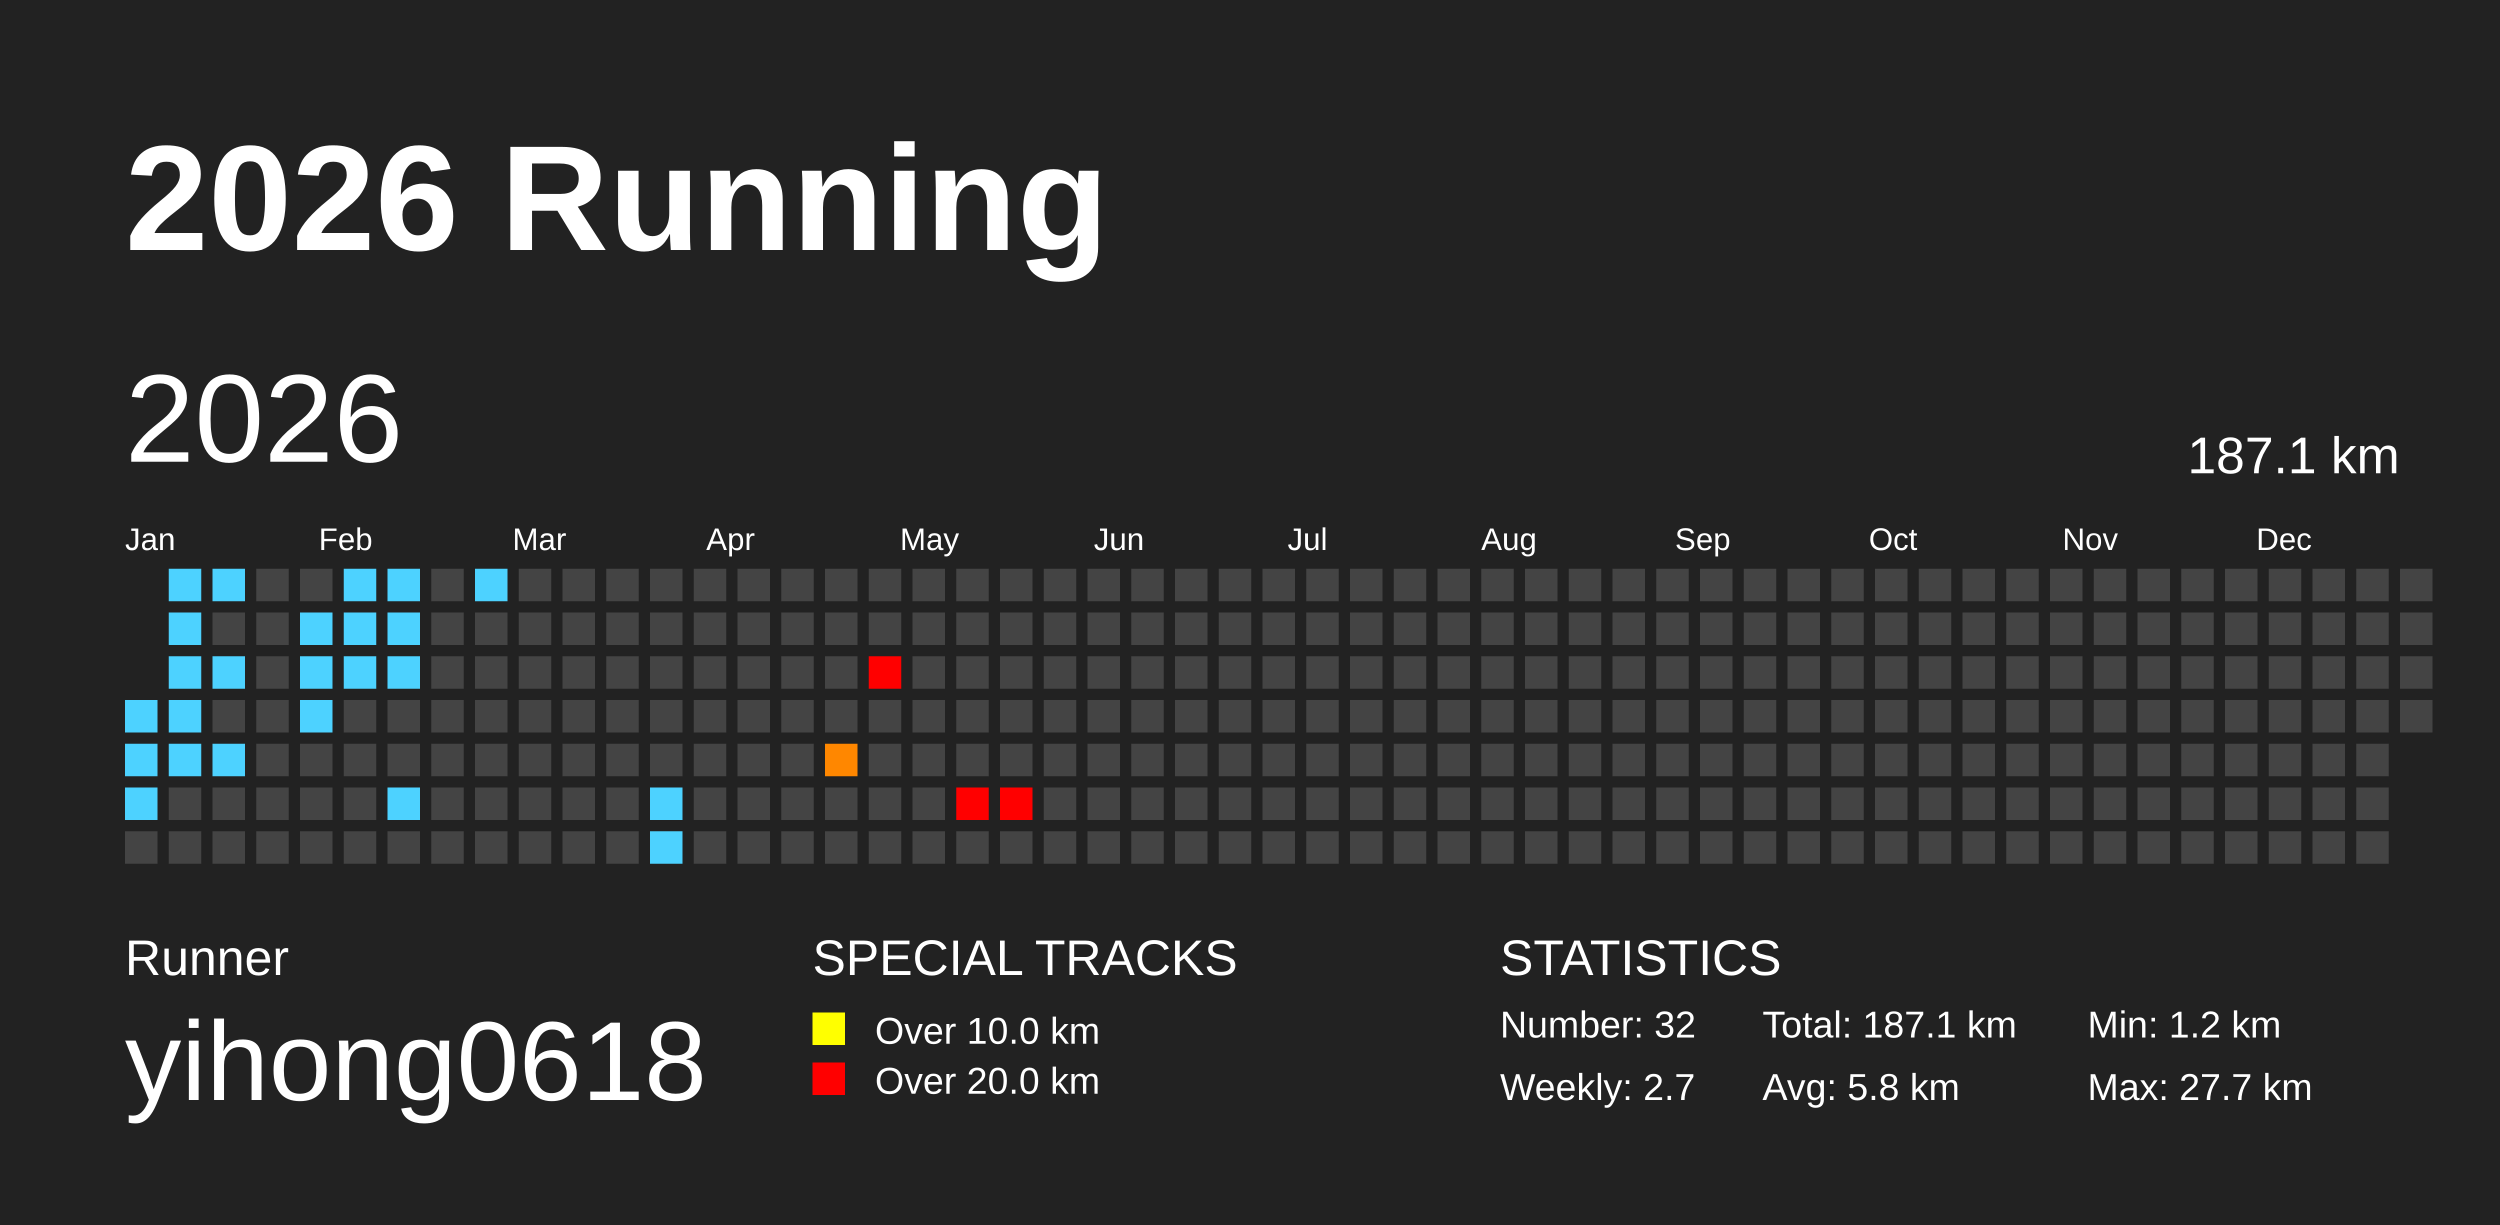
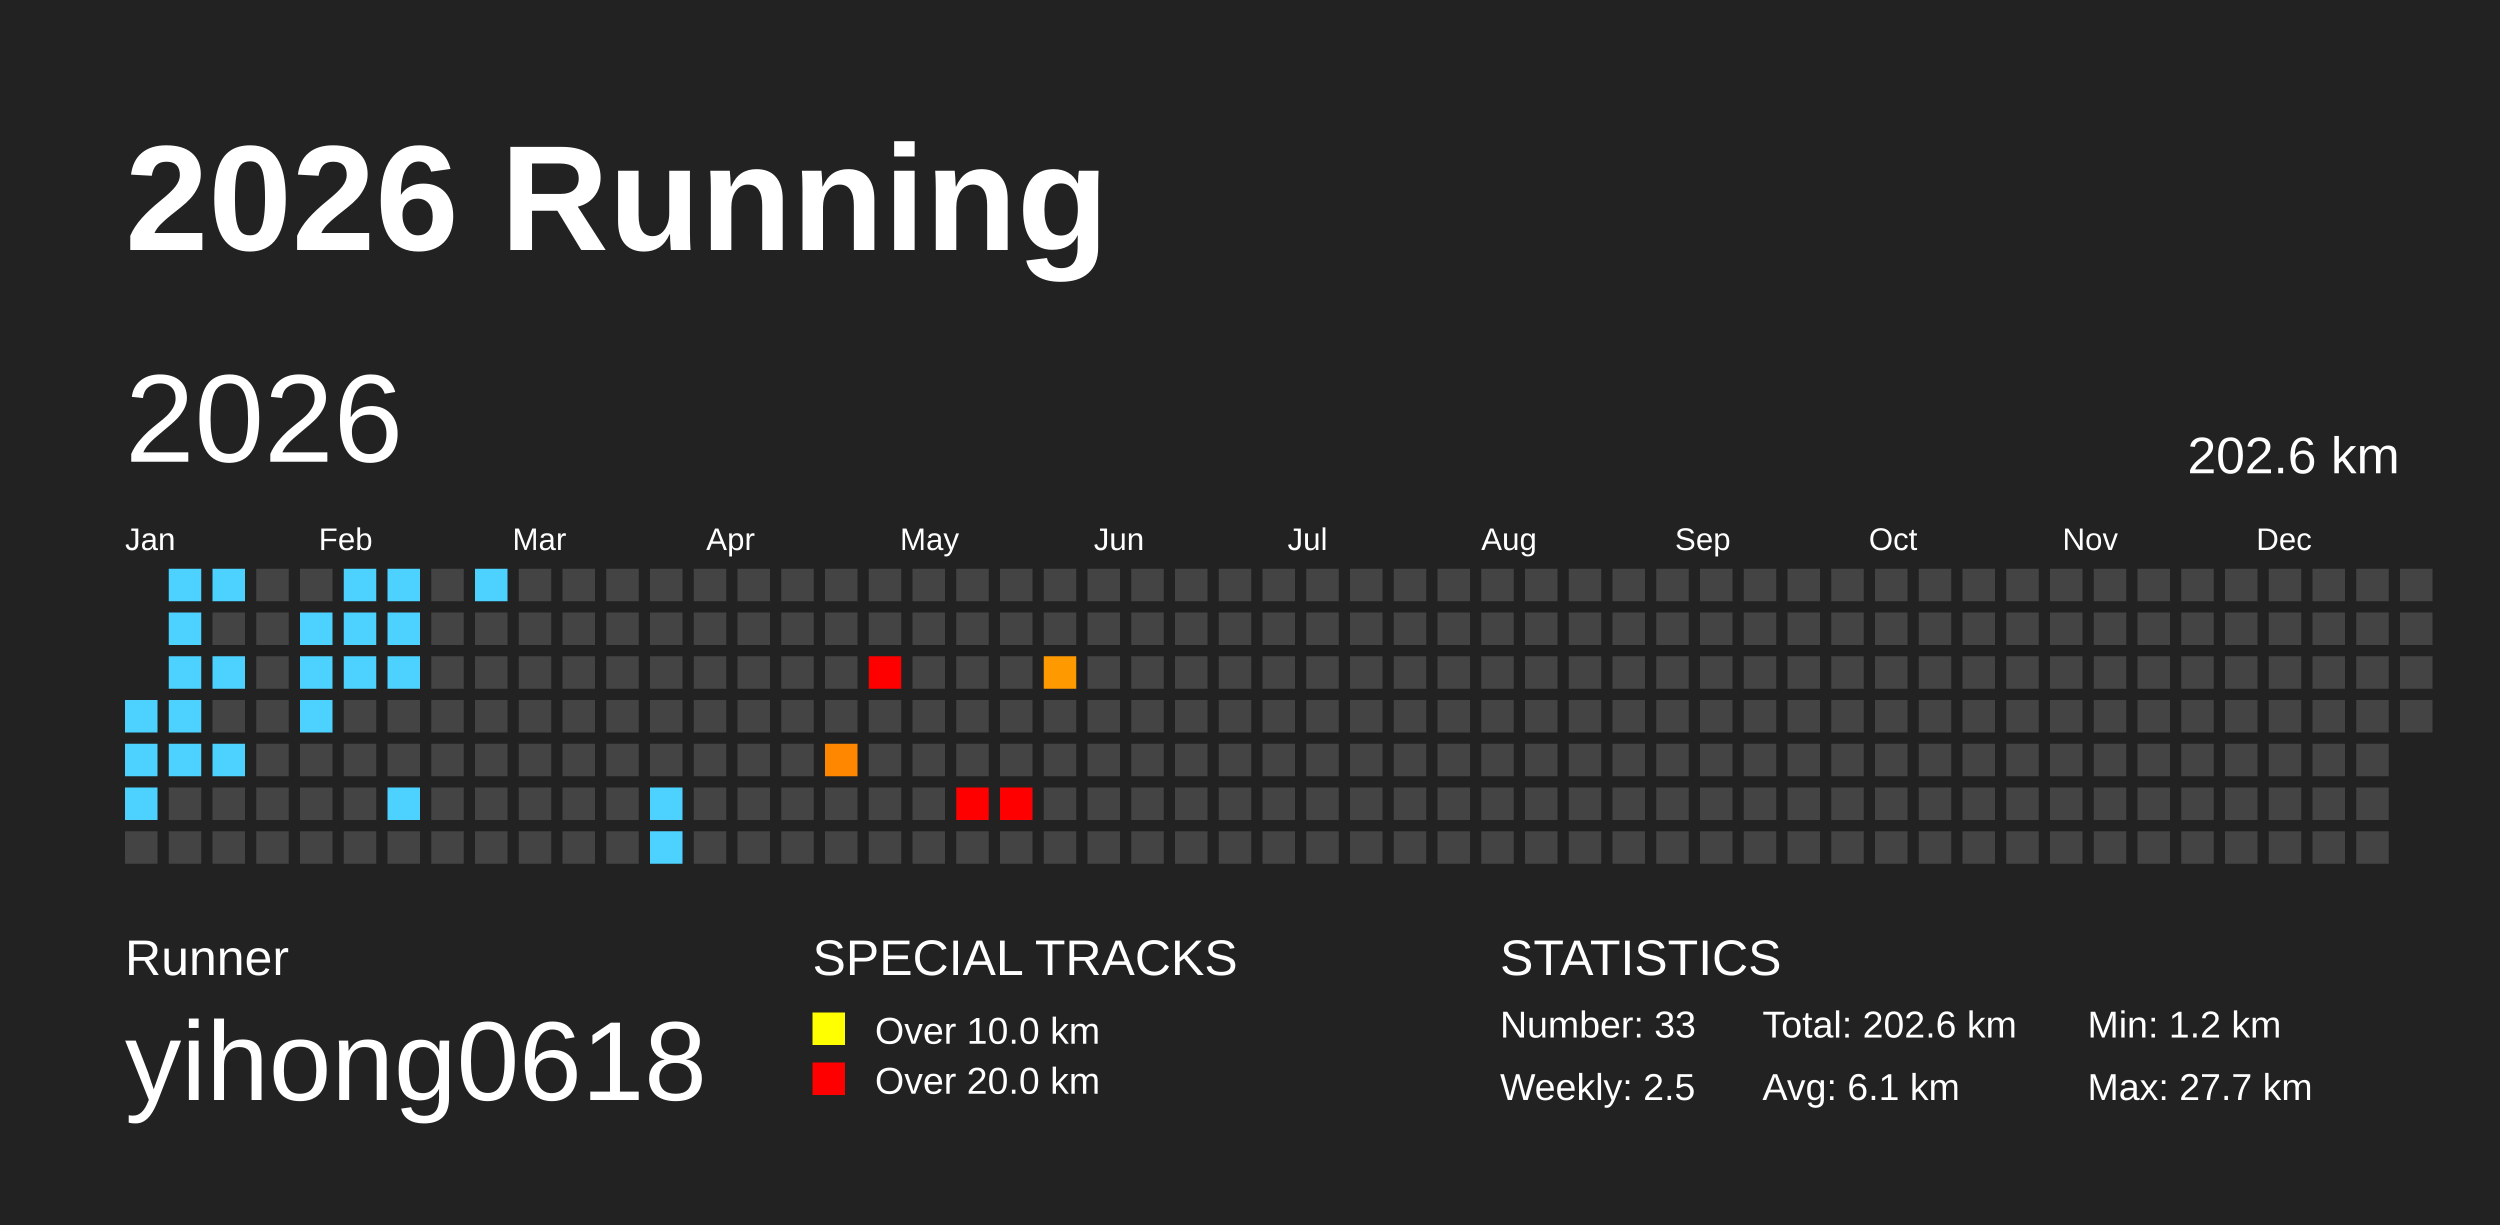
<svg xmlns="http://www.w3.org/2000/svg" baseProfile="full" height="98mm" version="1.1" viewBox="0,0,200,98" width="200mm">
  <defs />
  <rect fill="#222222" height="98" width="200" x="0" y="0" />
  <text fill="#FFFFFF" style="font-size:12px; font-family:Arial; font-weight:bold;" x="10" y="20">2026 Running</text>
  <text fill="#FFFFFF" style="font-size:4px; font-family:Arial" x="10" y="78">Runner</text>
  <text fill="#FFFFFF" style="font-size:9px; font-family:Arial" x="10" y="88">yihong0618</text>
  <text fill="#FFFFFF" style="font-size:4px; font-family:Arial" x="65" y="78">SPECIAL TRACKS</text>
  <rect fill="yellow" height="2.6" width="2.6" x="65" y="81" />
  <text fill="#FFFFFF" style="font-size:3px; font-family:Arial" x="70" y="83.5">Over 10.0 km</text>
  <rect fill="red" height="2.6" width="2.6" x="65" y="85" />
  <text fill="#FFFFFF" style="font-size:3px; font-family:Arial" x="70" y="87.5">Over 20.0 km</text>
  <text fill="#FFFFFF" style="font-size:4px; font-family:Arial" x="120" y="78">STATISTICS</text>
-   <text fill="#FFFFFF" style="font-size:3px; font-family:Arial" x="120" y="83">Number: 32</text>
-   <text fill="#FFFFFF" style="font-size:3px; font-family:Arial" x="120" y="88">Weekly: 2.7</text>
-   <text fill="#FFFFFF" style="font-size:3px; font-family:Arial" x="141" y="83">Total: 187.1 km</text>
-   <text fill="#FFFFFF" style="font-size:3px; font-family:Arial" x="141" y="88">Avg: 5.8 km</text>
+   <text fill="#FFFFFF" style="font-size:3px; font-family:Arial" x="120" y="83">Number: 33</text>
+   <text fill="#FFFFFF" style="font-size:3px; font-family:Arial" x="120" y="88">Weekly: 2.5</text>
+   <text fill="#FFFFFF" style="font-size:3px; font-family:Arial" x="141" y="83">Total: 202.6 km</text>
+   <text fill="#FFFFFF" style="font-size:3px; font-family:Arial" x="141" y="88">Avg: 6.1 km</text>
  <text fill="#FFFFFF" style="font-size:3px; font-family:Arial" x="167" y="83">Min: 1.2 km</text>
  <text fill="#FFFFFF" style="font-size:3px; font-family:Arial" x="167" y="88">Max: 27.7 km</text>
  <text dominant-baseline="hanging" fill="#FFFFFF" style="font-size:10.0px; font-family:Arial;" x="10" y="30">2026</text>
-   <text dominant-baseline="hanging" fill="#FFFFFF" style="font-size:4.125px; font-family:Arial;" x="175" y="35">187.1 km</text>
+   <text dominant-baseline="hanging" fill="#FFFFFF" style="font-size:4.125px; font-family:Arial;" x="175" y="35">202.6 km</text>
  <text fill="#FFFFFF" style="font-size:2.5px; font-family:Arial" x="10.0" y="44">Jan</text>
  <text fill="#FFFFFF" style="font-size:2.5px; font-family:Arial" x="25.5" y="44">Feb</text>
  <text fill="#FFFFFF" style="font-size:2.5px; font-family:Arial" x="41.0" y="44">Mar</text>
  <text fill="#FFFFFF" style="font-size:2.5px; font-family:Arial" x="56.5" y="44">Apr</text>
  <text fill="#FFFFFF" style="font-size:2.5px; font-family:Arial" x="72.0" y="44">May</text>
  <text fill="#FFFFFF" style="font-size:2.5px; font-family:Arial" x="87.5" y="44">Jun</text>
  <text fill="#FFFFFF" style="font-size:2.5px; font-family:Arial" x="103.0" y="44">Jul</text>
  <text fill="#FFFFFF" style="font-size:2.5px; font-family:Arial" x="118.5" y="44">Aug</text>
  <text fill="#FFFFFF" style="font-size:2.5px; font-family:Arial" x="134.0" y="44">Sep</text>
  <text fill="#FFFFFF" style="font-size:2.5px; font-family:Arial" x="149.5" y="44">Oct</text>
  <text fill="#FFFFFF" style="font-size:2.5px; font-family:Arial" x="165.0" y="44">Nov</text>
  <text fill="#FFFFFF" style="font-size:2.5px; font-family:Arial" x="180.5" y="44">Dec</text>
  <rect fill="#4dd2ff" height="2.6" width="2.6" x="10.0" y="56.0" />
  <rect fill="#4dd2ff" height="2.6" width="2.6" x="10.0" y="59.5" />
  <rect fill="#4dd2ff" height="2.6" width="2.6" x="10.0" y="63.0" />
  <rect fill="#444444" height="2.6" width="2.6" x="10.0" y="66.5" />
  <rect fill="#4dd2ff" height="2.6" width="2.6" x="13.5" y="45.5" />
  <rect fill="#4dd2ff" height="2.6" width="2.6" x="13.5" y="49.0" />
  <rect fill="#4dd2ff" height="2.6" width="2.6" x="13.5" y="52.5" />
  <rect fill="#4dd2ff" height="2.6" width="2.6" x="13.5" y="56.0" />
  <rect fill="#4dd2ff" height="2.6" width="2.6" x="13.5" y="59.5" />
  <rect fill="#444444" height="2.6" width="2.6" x="13.5" y="63.0" />
  <rect fill="#444444" height="2.6" width="2.6" x="13.5" y="66.5" />
  <rect fill="#4dd2ff" height="2.6" width="2.6" x="17.0" y="45.5" />
  <rect fill="#444444" height="2.6" width="2.6" x="17.0" y="49.0" />
  <rect fill="#4dd2ff" height="2.6" width="2.6" x="17.0" y="52.5" />
  <rect fill="#444444" height="2.6" width="2.6" x="17.0" y="56.0" />
  <rect fill="#4dd2ff" height="2.6" width="2.6" x="17.0" y="59.5" />
  <rect fill="#444444" height="2.6" width="2.6" x="17.0" y="63.0" />
  <rect fill="#444444" height="2.6" width="2.6" x="17.0" y="66.5" />
  <rect fill="#444444" height="2.6" width="2.6" x="20.5" y="45.5" />
  <rect fill="#444444" height="2.6" width="2.6" x="20.5" y="49.0" />
  <rect fill="#444444" height="2.6" width="2.6" x="20.5" y="52.5" />
  <rect fill="#444444" height="2.6" width="2.6" x="20.5" y="56.0" />
  <rect fill="#444444" height="2.6" width="2.6" x="20.5" y="59.5" />
  <rect fill="#444444" height="2.6" width="2.6" x="20.5" y="63.0" />
  <rect fill="#444444" height="2.6" width="2.6" x="20.5" y="66.5" />
  <rect fill="#444444" height="2.6" width="2.6" x="24.0" y="45.5" />
  <rect fill="#4dd2ff" height="2.6" width="2.6" x="24.0" y="49.0" />
  <rect fill="#4dd2ff" height="2.6" width="2.6" x="24.0" y="52.5" />
  <rect fill="#4dd2ff" height="2.6" width="2.6" x="24.0" y="56.0" />
  <rect fill="#444444" height="2.6" width="2.6" x="24.0" y="59.5" />
  <rect fill="#444444" height="2.6" width="2.6" x="24.0" y="63.0" />
  <rect fill="#444444" height="2.6" width="2.6" x="24.0" y="66.5" />
  <rect fill="#4dd2ff" height="2.6" width="2.6" x="27.5" y="45.5" />
  <rect fill="#4dd2ff" height="2.6" width="2.6" x="27.5" y="49.0" />
  <rect fill="#4dd2ff" height="2.6" width="2.6" x="27.5" y="52.5" />
  <rect fill="#444444" height="2.6" width="2.6" x="27.5" y="56.0" />
  <rect fill="#444444" height="2.6" width="2.6" x="27.5" y="59.5" />
  <rect fill="#444444" height="2.6" width="2.6" x="27.5" y="63.0" />
  <rect fill="#444444" height="2.6" width="2.6" x="27.5" y="66.5" />
  <rect fill="#4dd2ff" height="2.6" width="2.6" x="31.0" y="45.5" />
  <rect fill="#4dd2ff" height="2.6" width="2.6" x="31.0" y="49.0" />
  <rect fill="#4dd2ff" height="2.6" width="2.6" x="31.0" y="52.5" />
  <rect fill="#444444" height="2.6" width="2.6" x="31.0" y="56.0" />
  <rect fill="#444444" height="2.6" width="2.6" x="31.0" y="59.5" />
  <rect fill="#4dd2ff" height="2.6" width="2.6" x="31.0" y="63.0" />
  <rect fill="#444444" height="2.6" width="2.6" x="31.0" y="66.5" />
  <rect fill="#444444" height="2.6" width="2.6" x="34.5" y="45.5" />
  <rect fill="#444444" height="2.6" width="2.6" x="34.5" y="49.0" />
  <rect fill="#444444" height="2.6" width="2.6" x="34.5" y="52.5" />
  <rect fill="#444444" height="2.6" width="2.6" x="34.5" y="56.0" />
  <rect fill="#444444" height="2.6" width="2.6" x="34.5" y="59.5" />
  <rect fill="#444444" height="2.6" width="2.6" x="34.5" y="63.0" />
  <rect fill="#444444" height="2.6" width="2.6" x="34.5" y="66.5" />
  <rect fill="#4dd2ff" height="2.6" width="2.6" x="38.0" y="45.5" />
  <rect fill="#444444" height="2.6" width="2.6" x="38.0" y="49.0" />
  <rect fill="#444444" height="2.6" width="2.6" x="38.0" y="52.5" />
  <rect fill="#444444" height="2.6" width="2.6" x="38.0" y="56.0" />
  <rect fill="#444444" height="2.6" width="2.6" x="38.0" y="59.5" />
  <rect fill="#444444" height="2.6" width="2.6" x="38.0" y="63.0" />
  <rect fill="#444444" height="2.6" width="2.6" x="38.0" y="66.5" />
  <rect fill="#444444" height="2.6" width="2.6" x="41.5" y="45.5" />
  <rect fill="#444444" height="2.6" width="2.6" x="41.5" y="49.0" />
  <rect fill="#444444" height="2.6" width="2.6" x="41.5" y="52.5" />
  <rect fill="#444444" height="2.6" width="2.6" x="41.5" y="56.0" />
  <rect fill="#444444" height="2.6" width="2.6" x="41.5" y="59.5" />
  <rect fill="#444444" height="2.6" width="2.6" x="41.5" y="63.0" />
  <rect fill="#444444" height="2.6" width="2.6" x="41.5" y="66.5" />
  <rect fill="#444444" height="2.6" width="2.6" x="45.0" y="45.5" />
  <rect fill="#444444" height="2.6" width="2.6" x="45.0" y="49.0" />
  <rect fill="#444444" height="2.6" width="2.6" x="45.0" y="52.5" />
  <rect fill="#444444" height="2.6" width="2.6" x="45.0" y="56.0" />
  <rect fill="#444444" height="2.6" width="2.6" x="45.0" y="59.5" />
  <rect fill="#444444" height="2.6" width="2.6" x="45.0" y="63.0" />
  <rect fill="#444444" height="2.6" width="2.6" x="45.0" y="66.5" />
  <rect fill="#444444" height="2.6" width="2.6" x="48.5" y="45.5" />
  <rect fill="#444444" height="2.6" width="2.6" x="48.5" y="49.0" />
  <rect fill="#444444" height="2.6" width="2.6" x="48.5" y="52.5" />
  <rect fill="#444444" height="2.6" width="2.6" x="48.5" y="56.0" />
  <rect fill="#444444" height="2.6" width="2.6" x="48.5" y="59.5" />
  <rect fill="#444444" height="2.6" width="2.6" x="48.5" y="63.0" />
  <rect fill="#444444" height="2.6" width="2.6" x="48.5" y="66.5" />
  <rect fill="#444444" height="2.6" width="2.6" x="52.0" y="45.5" />
  <rect fill="#444444" height="2.6" width="2.6" x="52.0" y="49.0" />
  <rect fill="#444444" height="2.6" width="2.6" x="52.0" y="52.5" />
  <rect fill="#444444" height="2.6" width="2.6" x="52.0" y="56.0" />
  <rect fill="#444444" height="2.6" width="2.6" x="52.0" y="59.5" />
  <rect fill="#4dd2ff" height="2.6" width="2.6" x="52.0" y="63.0" />
  <rect fill="#4dd2ff" height="2.6" width="2.6" x="52.0" y="66.5" />
  <rect fill="#444444" height="2.6" width="2.6" x="55.5" y="45.5" />
  <rect fill="#444444" height="2.6" width="2.6" x="55.5" y="49.0" />
  <rect fill="#444444" height="2.6" width="2.6" x="55.5" y="52.5" />
  <rect fill="#444444" height="2.6" width="2.6" x="55.5" y="56.0" />
  <rect fill="#444444" height="2.6" width="2.6" x="55.5" y="59.5" />
  <rect fill="#444444" height="2.6" width="2.6" x="55.5" y="63.0" />
  <rect fill="#444444" height="2.6" width="2.6" x="55.5" y="66.5" />
  <rect fill="#444444" height="2.6" width="2.6" x="59.0" y="45.5" />
  <rect fill="#444444" height="2.6" width="2.6" x="59.0" y="49.0" />
  <rect fill="#444444" height="2.6" width="2.6" x="59.0" y="52.5" />
  <rect fill="#444444" height="2.6" width="2.6" x="59.0" y="56.0" />
  <rect fill="#444444" height="2.6" width="2.6" x="59.0" y="59.5" />
  <rect fill="#444444" height="2.6" width="2.6" x="59.0" y="63.0" />
  <rect fill="#444444" height="2.6" width="2.6" x="59.0" y="66.5" />
  <rect fill="#444444" height="2.6" width="2.6" x="62.5" y="45.5" />
  <rect fill="#444444" height="2.6" width="2.6" x="62.5" y="49.0" />
  <rect fill="#444444" height="2.6" width="2.6" x="62.5" y="52.5" />
  <rect fill="#444444" height="2.6" width="2.6" x="62.5" y="56.0" />
  <rect fill="#444444" height="2.6" width="2.6" x="62.5" y="59.5" />
  <rect fill="#444444" height="2.6" width="2.6" x="62.5" y="63.0" />
  <rect fill="#444444" height="2.6" width="2.6" x="62.5" y="66.5" />
  <rect fill="#444444" height="2.6" width="2.6" x="66.0" y="45.5" />
  <rect fill="#444444" height="2.6" width="2.6" x="66.0" y="49.0" />
  <rect fill="#444444" height="2.6" width="2.6" x="66.0" y="52.5" />
  <rect fill="#444444" height="2.6" width="2.6" x="66.0" y="56.0" />
  <rect fill="#ff8700" height="2.6" width="2.6" x="66.0" y="59.5" />
  <rect fill="#444444" height="2.6" width="2.6" x="66.0" y="63.0" />
  <rect fill="#444444" height="2.6" width="2.6" x="66.0" y="66.5" />
  <rect fill="#444444" height="2.6" width="2.6" x="69.5" y="45.5" />
  <rect fill="#444444" height="2.6" width="2.6" x="69.5" y="49.0" />
  <rect fill="red" height="2.6" width="2.6" x="69.5" y="52.5" />
  <rect fill="#444444" height="2.6" width="2.6" x="69.5" y="56.0" />
  <rect fill="#444444" height="2.6" width="2.6" x="69.5" y="59.5" />
  <rect fill="#444444" height="2.6" width="2.6" x="69.5" y="63.0" />
  <rect fill="#444444" height="2.6" width="2.6" x="69.5" y="66.5" />
  <rect fill="#444444" height="2.6" width="2.6" x="73.0" y="45.5" />
  <rect fill="#444444" height="2.6" width="2.6" x="73.0" y="49.0" />
  <rect fill="#444444" height="2.6" width="2.6" x="73.0" y="52.5" />
  <rect fill="#444444" height="2.6" width="2.6" x="73.0" y="56.0" />
  <rect fill="#444444" height="2.6" width="2.6" x="73.0" y="59.5" />
  <rect fill="#444444" height="2.6" width="2.6" x="73.0" y="63.0" />
  <rect fill="#444444" height="2.6" width="2.6" x="73.0" y="66.5" />
  <rect fill="#444444" height="2.6" width="2.6" x="76.5" y="45.5" />
  <rect fill="#444444" height="2.6" width="2.6" x="76.5" y="49.0" />
  <rect fill="#444444" height="2.6" width="2.6" x="76.5" y="52.5" />
  <rect fill="#444444" height="2.6" width="2.6" x="76.5" y="56.0" />
  <rect fill="#444444" height="2.6" width="2.6" x="76.5" y="59.5" />
  <rect fill="red" height="2.6" width="2.6" x="76.5" y="63.0" />
  <rect fill="#444444" height="2.6" width="2.6" x="76.5" y="66.5" />
  <rect fill="#444444" height="2.6" width="2.6" x="80.0" y="45.5" />
  <rect fill="#444444" height="2.6" width="2.6" x="80.0" y="49.0" />
  <rect fill="#444444" height="2.6" width="2.6" x="80.0" y="52.5" />
  <rect fill="#444444" height="2.6" width="2.6" x="80.0" y="56.0" />
  <rect fill="#444444" height="2.6" width="2.6" x="80.0" y="59.5" />
  <rect fill="red" height="2.6" width="2.6" x="80.0" y="63.0" />
  <rect fill="#444444" height="2.6" width="2.6" x="80.0" y="66.5" />
  <rect fill="#444444" height="2.6" width="2.6" x="83.5" y="45.5" />
  <rect fill="#444444" height="2.6" width="2.6" x="83.5" y="49.0" />
-   <rect fill="#444444" height="2.6" width="2.6" x="83.5" y="52.5" />
+   <rect fill="#ff9900" height="2.6" width="2.6" x="83.5" y="52.5" />
  <rect fill="#444444" height="2.6" width="2.6" x="83.5" y="56.0" />
  <rect fill="#444444" height="2.6" width="2.6" x="83.5" y="59.5" />
  <rect fill="#444444" height="2.6" width="2.6" x="83.5" y="63.0" />
  <rect fill="#444444" height="2.6" width="2.6" x="83.5" y="66.5" />
  <rect fill="#444444" height="2.6" width="2.6" x="87.0" y="45.5" />
  <rect fill="#444444" height="2.6" width="2.6" x="87.0" y="49.0" />
  <rect fill="#444444" height="2.6" width="2.6" x="87.0" y="52.5" />
  <rect fill="#444444" height="2.6" width="2.6" x="87.0" y="56.0" />
  <rect fill="#444444" height="2.6" width="2.6" x="87.0" y="59.5" />
  <rect fill="#444444" height="2.6" width="2.6" x="87.0" y="63.0" />
  <rect fill="#444444" height="2.6" width="2.6" x="87.0" y="66.5" />
  <rect fill="#444444" height="2.6" width="2.6" x="90.5" y="45.5" />
  <rect fill="#444444" height="2.6" width="2.6" x="90.5" y="49.0" />
  <rect fill="#444444" height="2.6" width="2.6" x="90.5" y="52.5" />
  <rect fill="#444444" height="2.6" width="2.6" x="90.5" y="56.0" />
  <rect fill="#444444" height="2.6" width="2.6" x="90.5" y="59.5" />
  <rect fill="#444444" height="2.6" width="2.6" x="90.5" y="63.0" />
  <rect fill="#444444" height="2.6" width="2.6" x="90.5" y="66.5" />
  <rect fill="#444444" height="2.6" width="2.6" x="94.0" y="45.5" />
  <rect fill="#444444" height="2.6" width="2.6" x="94.0" y="49.0" />
  <rect fill="#444444" height="2.6" width="2.6" x="94.0" y="52.5" />
  <rect fill="#444444" height="2.6" width="2.6" x="94.0" y="56.0" />
  <rect fill="#444444" height="2.6" width="2.6" x="94.0" y="59.5" />
  <rect fill="#444444" height="2.6" width="2.6" x="94.0" y="63.0" />
  <rect fill="#444444" height="2.6" width="2.6" x="94.0" y="66.5" />
  <rect fill="#444444" height="2.6" width="2.6" x="97.5" y="45.5" />
  <rect fill="#444444" height="2.6" width="2.6" x="97.5" y="49.0" />
  <rect fill="#444444" height="2.6" width="2.6" x="97.5" y="52.5" />
  <rect fill="#444444" height="2.6" width="2.6" x="97.5" y="56.0" />
  <rect fill="#444444" height="2.6" width="2.6" x="97.5" y="59.5" />
  <rect fill="#444444" height="2.6" width="2.6" x="97.5" y="63.0" />
  <rect fill="#444444" height="2.6" width="2.6" x="97.5" y="66.5" />
  <rect fill="#444444" height="2.6" width="2.6" x="101.0" y="45.5" />
  <rect fill="#444444" height="2.6" width="2.6" x="101.0" y="49.0" />
  <rect fill="#444444" height="2.6" width="2.6" x="101.0" y="52.5" />
  <rect fill="#444444" height="2.6" width="2.6" x="101.0" y="56.0" />
  <rect fill="#444444" height="2.6" width="2.6" x="101.0" y="59.5" />
  <rect fill="#444444" height="2.6" width="2.6" x="101.0" y="63.0" />
  <rect fill="#444444" height="2.6" width="2.6" x="101.0" y="66.5" />
  <rect fill="#444444" height="2.6" width="2.6" x="104.5" y="45.5" />
  <rect fill="#444444" height="2.6" width="2.6" x="104.5" y="49.0" />
  <rect fill="#444444" height="2.6" width="2.6" x="104.5" y="52.5" />
  <rect fill="#444444" height="2.6" width="2.6" x="104.5" y="56.0" />
  <rect fill="#444444" height="2.6" width="2.6" x="104.5" y="59.5" />
  <rect fill="#444444" height="2.6" width="2.6" x="104.5" y="63.0" />
  <rect fill="#444444" height="2.6" width="2.6" x="104.5" y="66.5" />
  <rect fill="#444444" height="2.6" width="2.6" x="108.0" y="45.5" />
  <rect fill="#444444" height="2.6" width="2.6" x="108.0" y="49.0" />
  <rect fill="#444444" height="2.6" width="2.6" x="108.0" y="52.5" />
  <rect fill="#444444" height="2.6" width="2.6" x="108.0" y="56.0" />
  <rect fill="#444444" height="2.6" width="2.6" x="108.0" y="59.5" />
  <rect fill="#444444" height="2.6" width="2.6" x="108.0" y="63.0" />
  <rect fill="#444444" height="2.6" width="2.6" x="108.0" y="66.5" />
  <rect fill="#444444" height="2.6" width="2.6" x="111.5" y="45.5" />
  <rect fill="#444444" height="2.6" width="2.6" x="111.5" y="49.0" />
  <rect fill="#444444" height="2.6" width="2.6" x="111.5" y="52.5" />
  <rect fill="#444444" height="2.6" width="2.6" x="111.5" y="56.0" />
  <rect fill="#444444" height="2.6" width="2.6" x="111.5" y="59.5" />
  <rect fill="#444444" height="2.6" width="2.6" x="111.5" y="63.0" />
  <rect fill="#444444" height="2.6" width="2.6" x="111.5" y="66.5" />
  <rect fill="#444444" height="2.6" width="2.6" x="115.0" y="45.5" />
  <rect fill="#444444" height="2.6" width="2.6" x="115.0" y="49.0" />
  <rect fill="#444444" height="2.6" width="2.6" x="115.0" y="52.5" />
  <rect fill="#444444" height="2.6" width="2.6" x="115.0" y="56.0" />
  <rect fill="#444444" height="2.6" width="2.6" x="115.0" y="59.5" />
  <rect fill="#444444" height="2.6" width="2.6" x="115.0" y="63.0" />
  <rect fill="#444444" height="2.6" width="2.6" x="115.0" y="66.5" />
  <rect fill="#444444" height="2.6" width="2.6" x="118.5" y="45.5" />
  <rect fill="#444444" height="2.6" width="2.6" x="118.5" y="49.0" />
  <rect fill="#444444" height="2.6" width="2.6" x="118.5" y="52.5" />
  <rect fill="#444444" height="2.6" width="2.6" x="118.5" y="56.0" />
  <rect fill="#444444" height="2.6" width="2.6" x="118.5" y="59.5" />
  <rect fill="#444444" height="2.6" width="2.6" x="118.5" y="63.0" />
  <rect fill="#444444" height="2.6" width="2.6" x="118.5" y="66.5" />
  <rect fill="#444444" height="2.6" width="2.6" x="122.0" y="45.5" />
  <rect fill="#444444" height="2.6" width="2.6" x="122.0" y="49.0" />
  <rect fill="#444444" height="2.6" width="2.6" x="122.0" y="52.5" />
  <rect fill="#444444" height="2.6" width="2.6" x="122.0" y="56.0" />
  <rect fill="#444444" height="2.6" width="2.6" x="122.0" y="59.5" />
  <rect fill="#444444" height="2.6" width="2.6" x="122.0" y="63.0" />
  <rect fill="#444444" height="2.6" width="2.6" x="122.0" y="66.5" />
  <rect fill="#444444" height="2.6" width="2.6" x="125.5" y="45.5" />
  <rect fill="#444444" height="2.6" width="2.6" x="125.5" y="49.0" />
  <rect fill="#444444" height="2.6" width="2.6" x="125.5" y="52.5" />
  <rect fill="#444444" height="2.6" width="2.6" x="125.5" y="56.0" />
  <rect fill="#444444" height="2.6" width="2.6" x="125.5" y="59.5" />
  <rect fill="#444444" height="2.6" width="2.6" x="125.5" y="63.0" />
  <rect fill="#444444" height="2.6" width="2.6" x="125.5" y="66.5" />
  <rect fill="#444444" height="2.6" width="2.6" x="129.0" y="45.5" />
  <rect fill="#444444" height="2.6" width="2.6" x="129.0" y="49.0" />
  <rect fill="#444444" height="2.6" width="2.6" x="129.0" y="52.5" />
  <rect fill="#444444" height="2.6" width="2.6" x="129.0" y="56.0" />
  <rect fill="#444444" height="2.6" width="2.6" x="129.0" y="59.5" />
  <rect fill="#444444" height="2.6" width="2.6" x="129.0" y="63.0" />
  <rect fill="#444444" height="2.6" width="2.6" x="129.0" y="66.5" />
  <rect fill="#444444" height="2.6" width="2.6" x="132.5" y="45.5" />
  <rect fill="#444444" height="2.6" width="2.6" x="132.5" y="49.0" />
  <rect fill="#444444" height="2.6" width="2.6" x="132.5" y="52.5" />
  <rect fill="#444444" height="2.6" width="2.6" x="132.5" y="56.0" />
  <rect fill="#444444" height="2.6" width="2.6" x="132.5" y="59.5" />
  <rect fill="#444444" height="2.6" width="2.6" x="132.5" y="63.0" />
  <rect fill="#444444" height="2.6" width="2.6" x="132.5" y="66.5" />
  <rect fill="#444444" height="2.6" width="2.6" x="136.0" y="45.5" />
  <rect fill="#444444" height="2.6" width="2.6" x="136.0" y="49.0" />
  <rect fill="#444444" height="2.6" width="2.6" x="136.0" y="52.5" />
  <rect fill="#444444" height="2.6" width="2.6" x="136.0" y="56.0" />
  <rect fill="#444444" height="2.6" width="2.6" x="136.0" y="59.5" />
  <rect fill="#444444" height="2.6" width="2.6" x="136.0" y="63.0" />
  <rect fill="#444444" height="2.6" width="2.6" x="136.0" y="66.5" />
  <rect fill="#444444" height="2.6" width="2.6" x="139.5" y="45.5" />
  <rect fill="#444444" height="2.6" width="2.6" x="139.5" y="49.0" />
  <rect fill="#444444" height="2.6" width="2.6" x="139.5" y="52.5" />
  <rect fill="#444444" height="2.6" width="2.6" x="139.5" y="56.0" />
  <rect fill="#444444" height="2.6" width="2.6" x="139.5" y="59.5" />
  <rect fill="#444444" height="2.6" width="2.6" x="139.5" y="63.0" />
  <rect fill="#444444" height="2.6" width="2.6" x="139.5" y="66.5" />
  <rect fill="#444444" height="2.6" width="2.6" x="143.0" y="45.5" />
  <rect fill="#444444" height="2.6" width="2.6" x="143.0" y="49.0" />
  <rect fill="#444444" height="2.6" width="2.6" x="143.0" y="52.5" />
  <rect fill="#444444" height="2.6" width="2.6" x="143.0" y="56.0" />
  <rect fill="#444444" height="2.6" width="2.6" x="143.0" y="59.5" />
  <rect fill="#444444" height="2.6" width="2.6" x="143.0" y="63.0" />
  <rect fill="#444444" height="2.6" width="2.6" x="143.0" y="66.5" />
  <rect fill="#444444" height="2.6" width="2.6" x="146.5" y="45.5" />
  <rect fill="#444444" height="2.6" width="2.6" x="146.5" y="49.0" />
  <rect fill="#444444" height="2.6" width="2.6" x="146.5" y="52.5" />
  <rect fill="#444444" height="2.6" width="2.6" x="146.5" y="56.0" />
  <rect fill="#444444" height="2.6" width="2.6" x="146.5" y="59.5" />
  <rect fill="#444444" height="2.6" width="2.6" x="146.5" y="63.0" />
  <rect fill="#444444" height="2.6" width="2.6" x="146.5" y="66.5" />
  <rect fill="#444444" height="2.6" width="2.6" x="150.0" y="45.5" />
  <rect fill="#444444" height="2.6" width="2.6" x="150.0" y="49.0" />
  <rect fill="#444444" height="2.6" width="2.6" x="150.0" y="52.5" />
  <rect fill="#444444" height="2.6" width="2.6" x="150.0" y="56.0" />
  <rect fill="#444444" height="2.6" width="2.6" x="150.0" y="59.5" />
  <rect fill="#444444" height="2.6" width="2.6" x="150.0" y="63.0" />
  <rect fill="#444444" height="2.6" width="2.6" x="150.0" y="66.5" />
  <rect fill="#444444" height="2.6" width="2.6" x="153.5" y="45.5" />
  <rect fill="#444444" height="2.6" width="2.6" x="153.5" y="49.0" />
  <rect fill="#444444" height="2.6" width="2.6" x="153.5" y="52.5" />
  <rect fill="#444444" height="2.6" width="2.6" x="153.5" y="56.0" />
  <rect fill="#444444" height="2.6" width="2.6" x="153.5" y="59.5" />
  <rect fill="#444444" height="2.6" width="2.6" x="153.5" y="63.0" />
  <rect fill="#444444" height="2.6" width="2.6" x="153.5" y="66.5" />
  <rect fill="#444444" height="2.6" width="2.6" x="157.0" y="45.5" />
  <rect fill="#444444" height="2.6" width="2.6" x="157.0" y="49.0" />
  <rect fill="#444444" height="2.6" width="2.6" x="157.0" y="52.5" />
  <rect fill="#444444" height="2.6" width="2.6" x="157.0" y="56.0" />
  <rect fill="#444444" height="2.6" width="2.6" x="157.0" y="59.5" />
  <rect fill="#444444" height="2.6" width="2.6" x="157.0" y="63.0" />
  <rect fill="#444444" height="2.6" width="2.6" x="157.0" y="66.5" />
  <rect fill="#444444" height="2.6" width="2.6" x="160.5" y="45.5" />
  <rect fill="#444444" height="2.6" width="2.6" x="160.5" y="49.0" />
  <rect fill="#444444" height="2.6" width="2.6" x="160.5" y="52.5" />
  <rect fill="#444444" height="2.6" width="2.6" x="160.5" y="56.0" />
  <rect fill="#444444" height="2.6" width="2.6" x="160.5" y="59.5" />
  <rect fill="#444444" height="2.6" width="2.6" x="160.5" y="63.0" />
  <rect fill="#444444" height="2.6" width="2.6" x="160.5" y="66.5" />
  <rect fill="#444444" height="2.6" width="2.6" x="164.0" y="45.5" />
  <rect fill="#444444" height="2.6" width="2.6" x="164.0" y="49.0" />
  <rect fill="#444444" height="2.6" width="2.6" x="164.0" y="52.5" />
  <rect fill="#444444" height="2.6" width="2.6" x="164.0" y="56.0" />
  <rect fill="#444444" height="2.6" width="2.6" x="164.0" y="59.5" />
  <rect fill="#444444" height="2.6" width="2.6" x="164.0" y="63.0" />
  <rect fill="#444444" height="2.6" width="2.6" x="164.0" y="66.5" />
  <rect fill="#444444" height="2.6" width="2.6" x="167.5" y="45.5" />
  <rect fill="#444444" height="2.6" width="2.6" x="167.5" y="49.0" />
  <rect fill="#444444" height="2.6" width="2.6" x="167.5" y="52.5" />
  <rect fill="#444444" height="2.6" width="2.6" x="167.5" y="56.0" />
  <rect fill="#444444" height="2.6" width="2.6" x="167.5" y="59.5" />
  <rect fill="#444444" height="2.6" width="2.6" x="167.5" y="63.0" />
  <rect fill="#444444" height="2.6" width="2.6" x="167.5" y="66.5" />
  <rect fill="#444444" height="2.6" width="2.6" x="171.0" y="45.5" />
  <rect fill="#444444" height="2.6" width="2.6" x="171.0" y="49.0" />
  <rect fill="#444444" height="2.6" width="2.6" x="171.0" y="52.5" />
  <rect fill="#444444" height="2.6" width="2.6" x="171.0" y="56.0" />
  <rect fill="#444444" height="2.6" width="2.6" x="171.0" y="59.5" />
  <rect fill="#444444" height="2.6" width="2.6" x="171.0" y="63.0" />
  <rect fill="#444444" height="2.6" width="2.6" x="171.0" y="66.5" />
  <rect fill="#444444" height="2.6" width="2.6" x="174.5" y="45.5" />
  <rect fill="#444444" height="2.6" width="2.6" x="174.5" y="49.0" />
  <rect fill="#444444" height="2.6" width="2.6" x="174.5" y="52.5" />
  <rect fill="#444444" height="2.6" width="2.6" x="174.5" y="56.0" />
  <rect fill="#444444" height="2.6" width="2.6" x="174.5" y="59.5" />
  <rect fill="#444444" height="2.6" width="2.6" x="174.5" y="63.0" />
  <rect fill="#444444" height="2.6" width="2.6" x="174.5" y="66.5" />
  <rect fill="#444444" height="2.6" width="2.6" x="178.0" y="45.5" />
  <rect fill="#444444" height="2.6" width="2.6" x="178.0" y="49.0" />
  <rect fill="#444444" height="2.6" width="2.6" x="178.0" y="52.5" />
  <rect fill="#444444" height="2.6" width="2.6" x="178.0" y="56.0" />
  <rect fill="#444444" height="2.6" width="2.6" x="178.0" y="59.5" />
  <rect fill="#444444" height="2.6" width="2.6" x="178.0" y="63.0" />
  <rect fill="#444444" height="2.6" width="2.6" x="178.0" y="66.5" />
  <rect fill="#444444" height="2.6" width="2.6" x="181.5" y="45.5" />
  <rect fill="#444444" height="2.6" width="2.6" x="181.5" y="49.0" />
  <rect fill="#444444" height="2.6" width="2.6" x="181.5" y="52.5" />
  <rect fill="#444444" height="2.6" width="2.6" x="181.5" y="56.0" />
  <rect fill="#444444" height="2.6" width="2.6" x="181.5" y="59.5" />
  <rect fill="#444444" height="2.6" width="2.6" x="181.5" y="63.0" />
  <rect fill="#444444" height="2.6" width="2.6" x="181.5" y="66.5" />
  <rect fill="#444444" height="2.6" width="2.6" x="185.0" y="45.5" />
  <rect fill="#444444" height="2.6" width="2.6" x="185.0" y="49.0" />
  <rect fill="#444444" height="2.6" width="2.6" x="185.0" y="52.5" />
  <rect fill="#444444" height="2.6" width="2.6" x="185.0" y="56.0" />
  <rect fill="#444444" height="2.6" width="2.6" x="185.0" y="59.5" />
  <rect fill="#444444" height="2.6" width="2.6" x="185.0" y="63.0" />
  <rect fill="#444444" height="2.6" width="2.6" x="185.0" y="66.5" />
  <rect fill="#444444" height="2.6" width="2.6" x="188.5" y="45.5" />
  <rect fill="#444444" height="2.6" width="2.6" x="188.5" y="49.0" />
  <rect fill="#444444" height="2.6" width="2.6" x="188.5" y="52.5" />
  <rect fill="#444444" height="2.6" width="2.6" x="188.5" y="56.0" />
  <rect fill="#444444" height="2.6" width="2.6" x="188.5" y="59.5" />
  <rect fill="#444444" height="2.6" width="2.6" x="188.5" y="63.0" />
  <rect fill="#444444" height="2.6" width="2.6" x="188.5" y="66.5" />
  <rect fill="#444444" height="2.6" width="2.6" x="192.0" y="45.5" />
  <rect fill="#444444" height="2.6" width="2.6" x="192.0" y="49.0" />
  <rect fill="#444444" height="2.6" width="2.6" x="192.0" y="52.5" />
  <rect fill="#444444" height="2.6" width="2.6" x="192.0" y="56.0" />
</svg>
